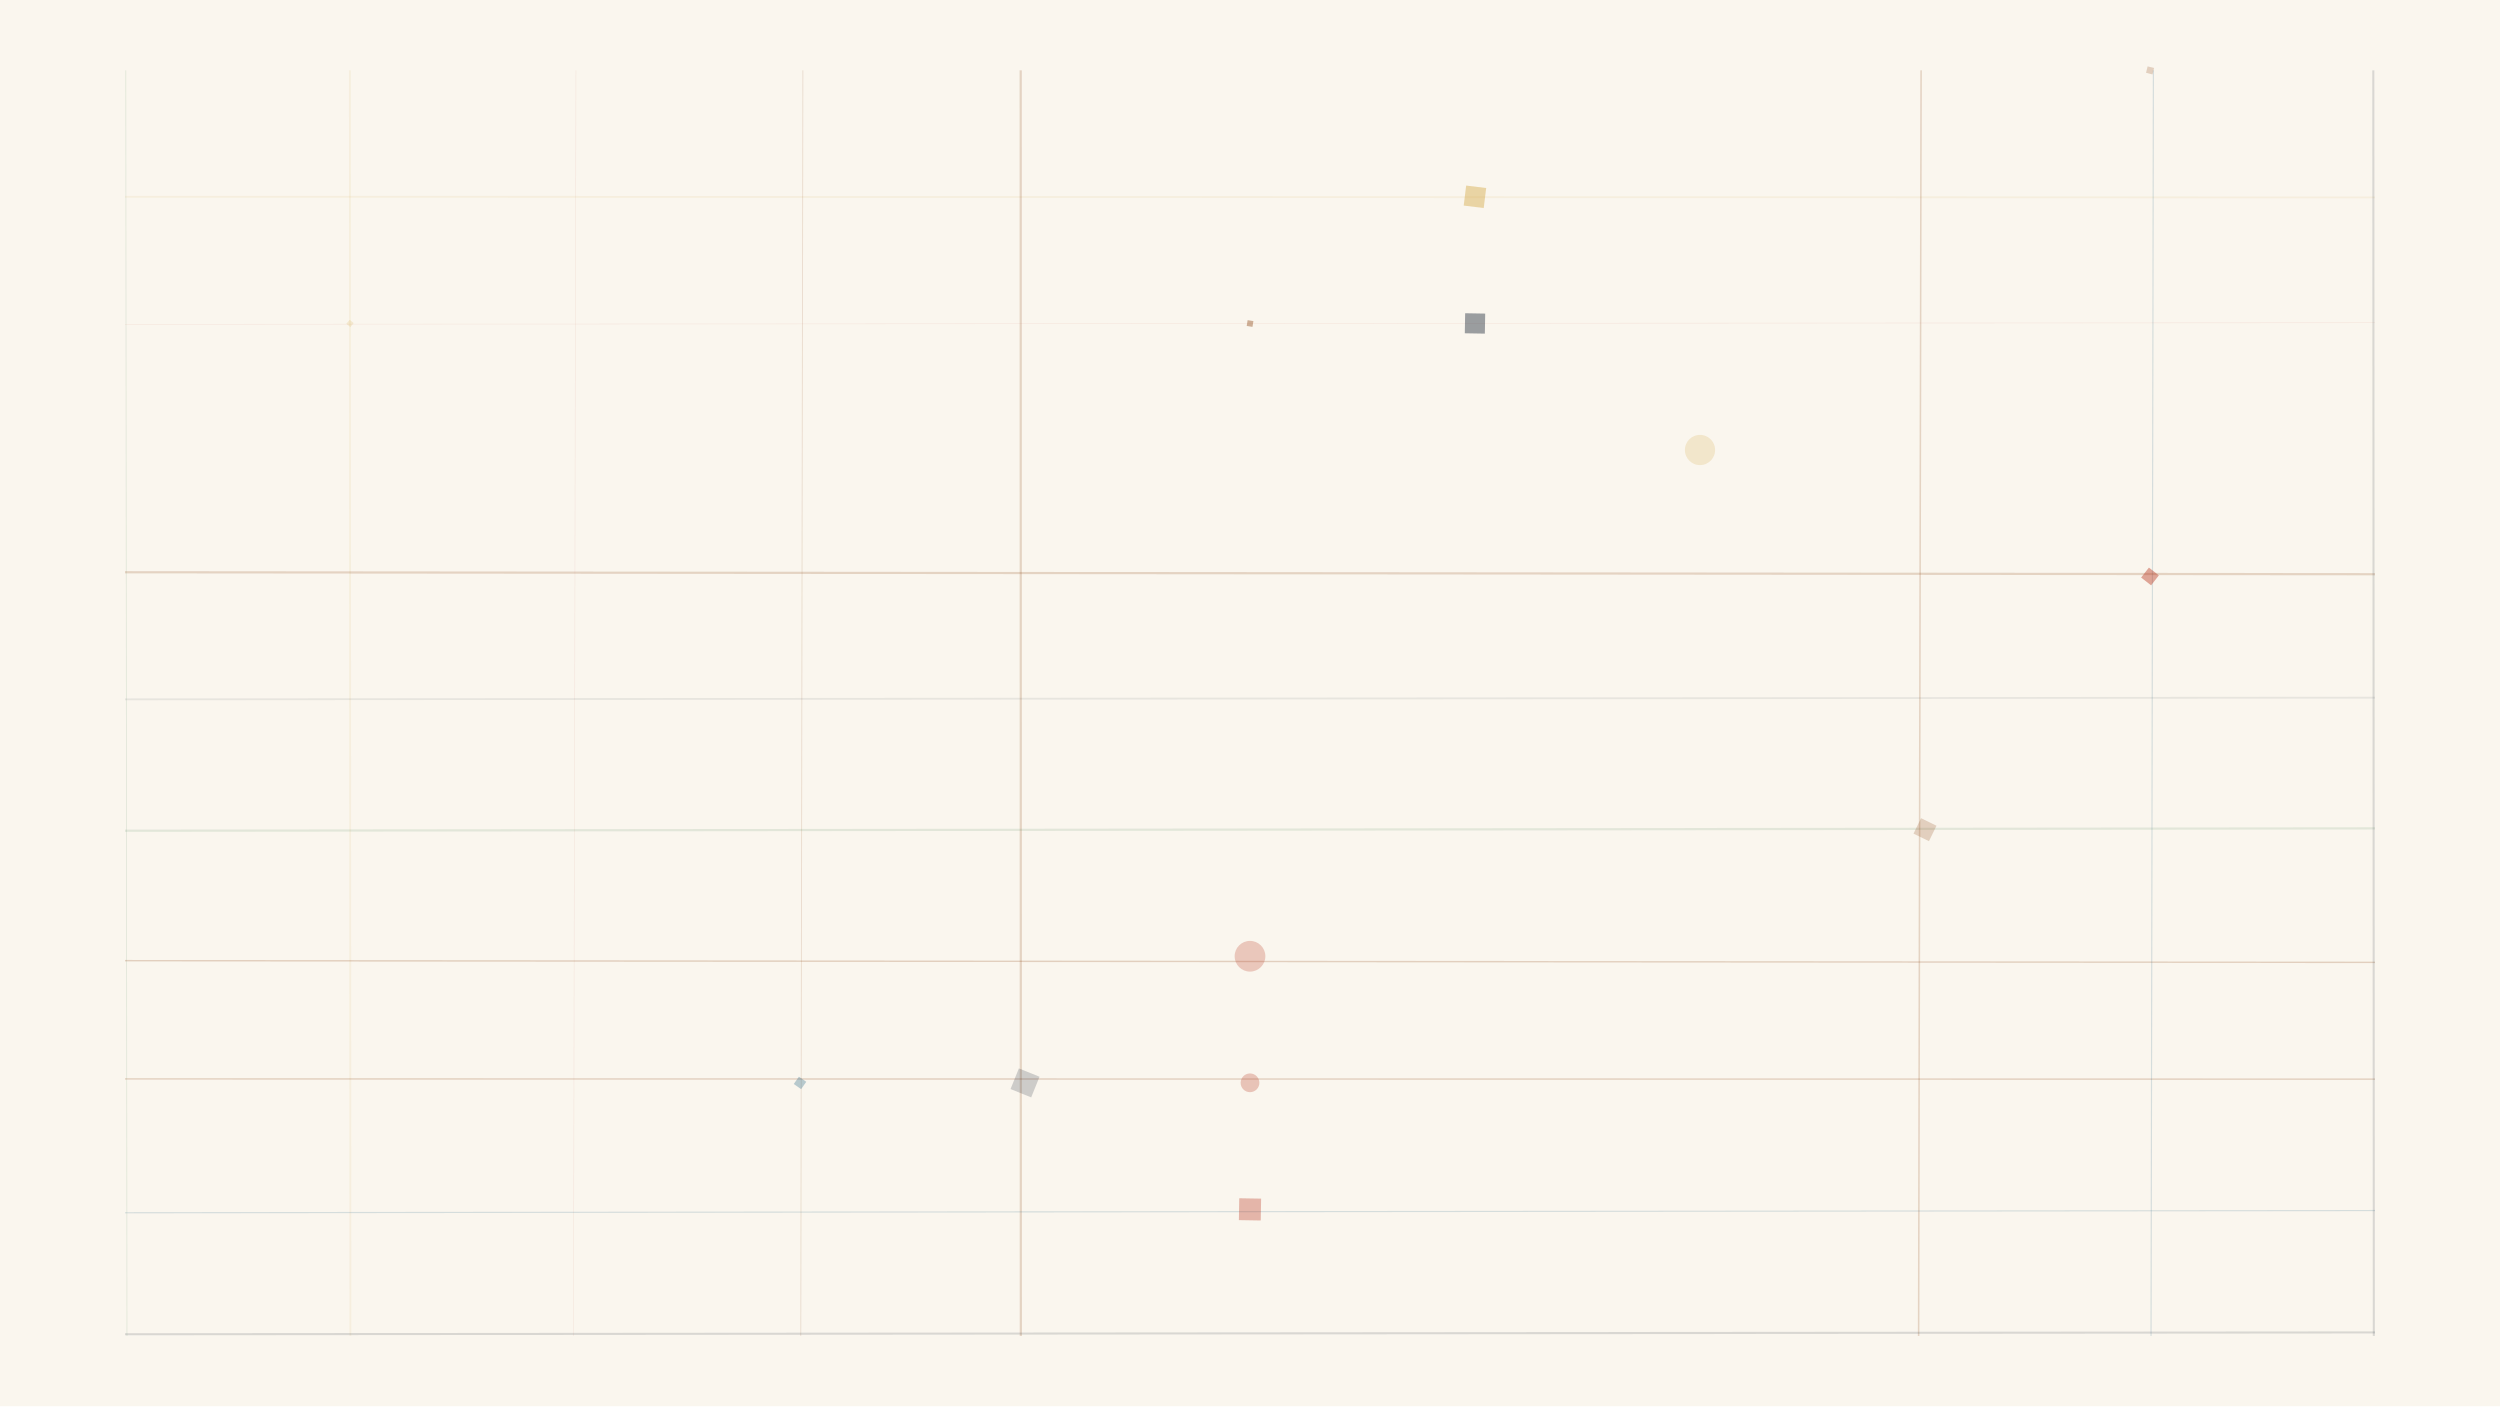
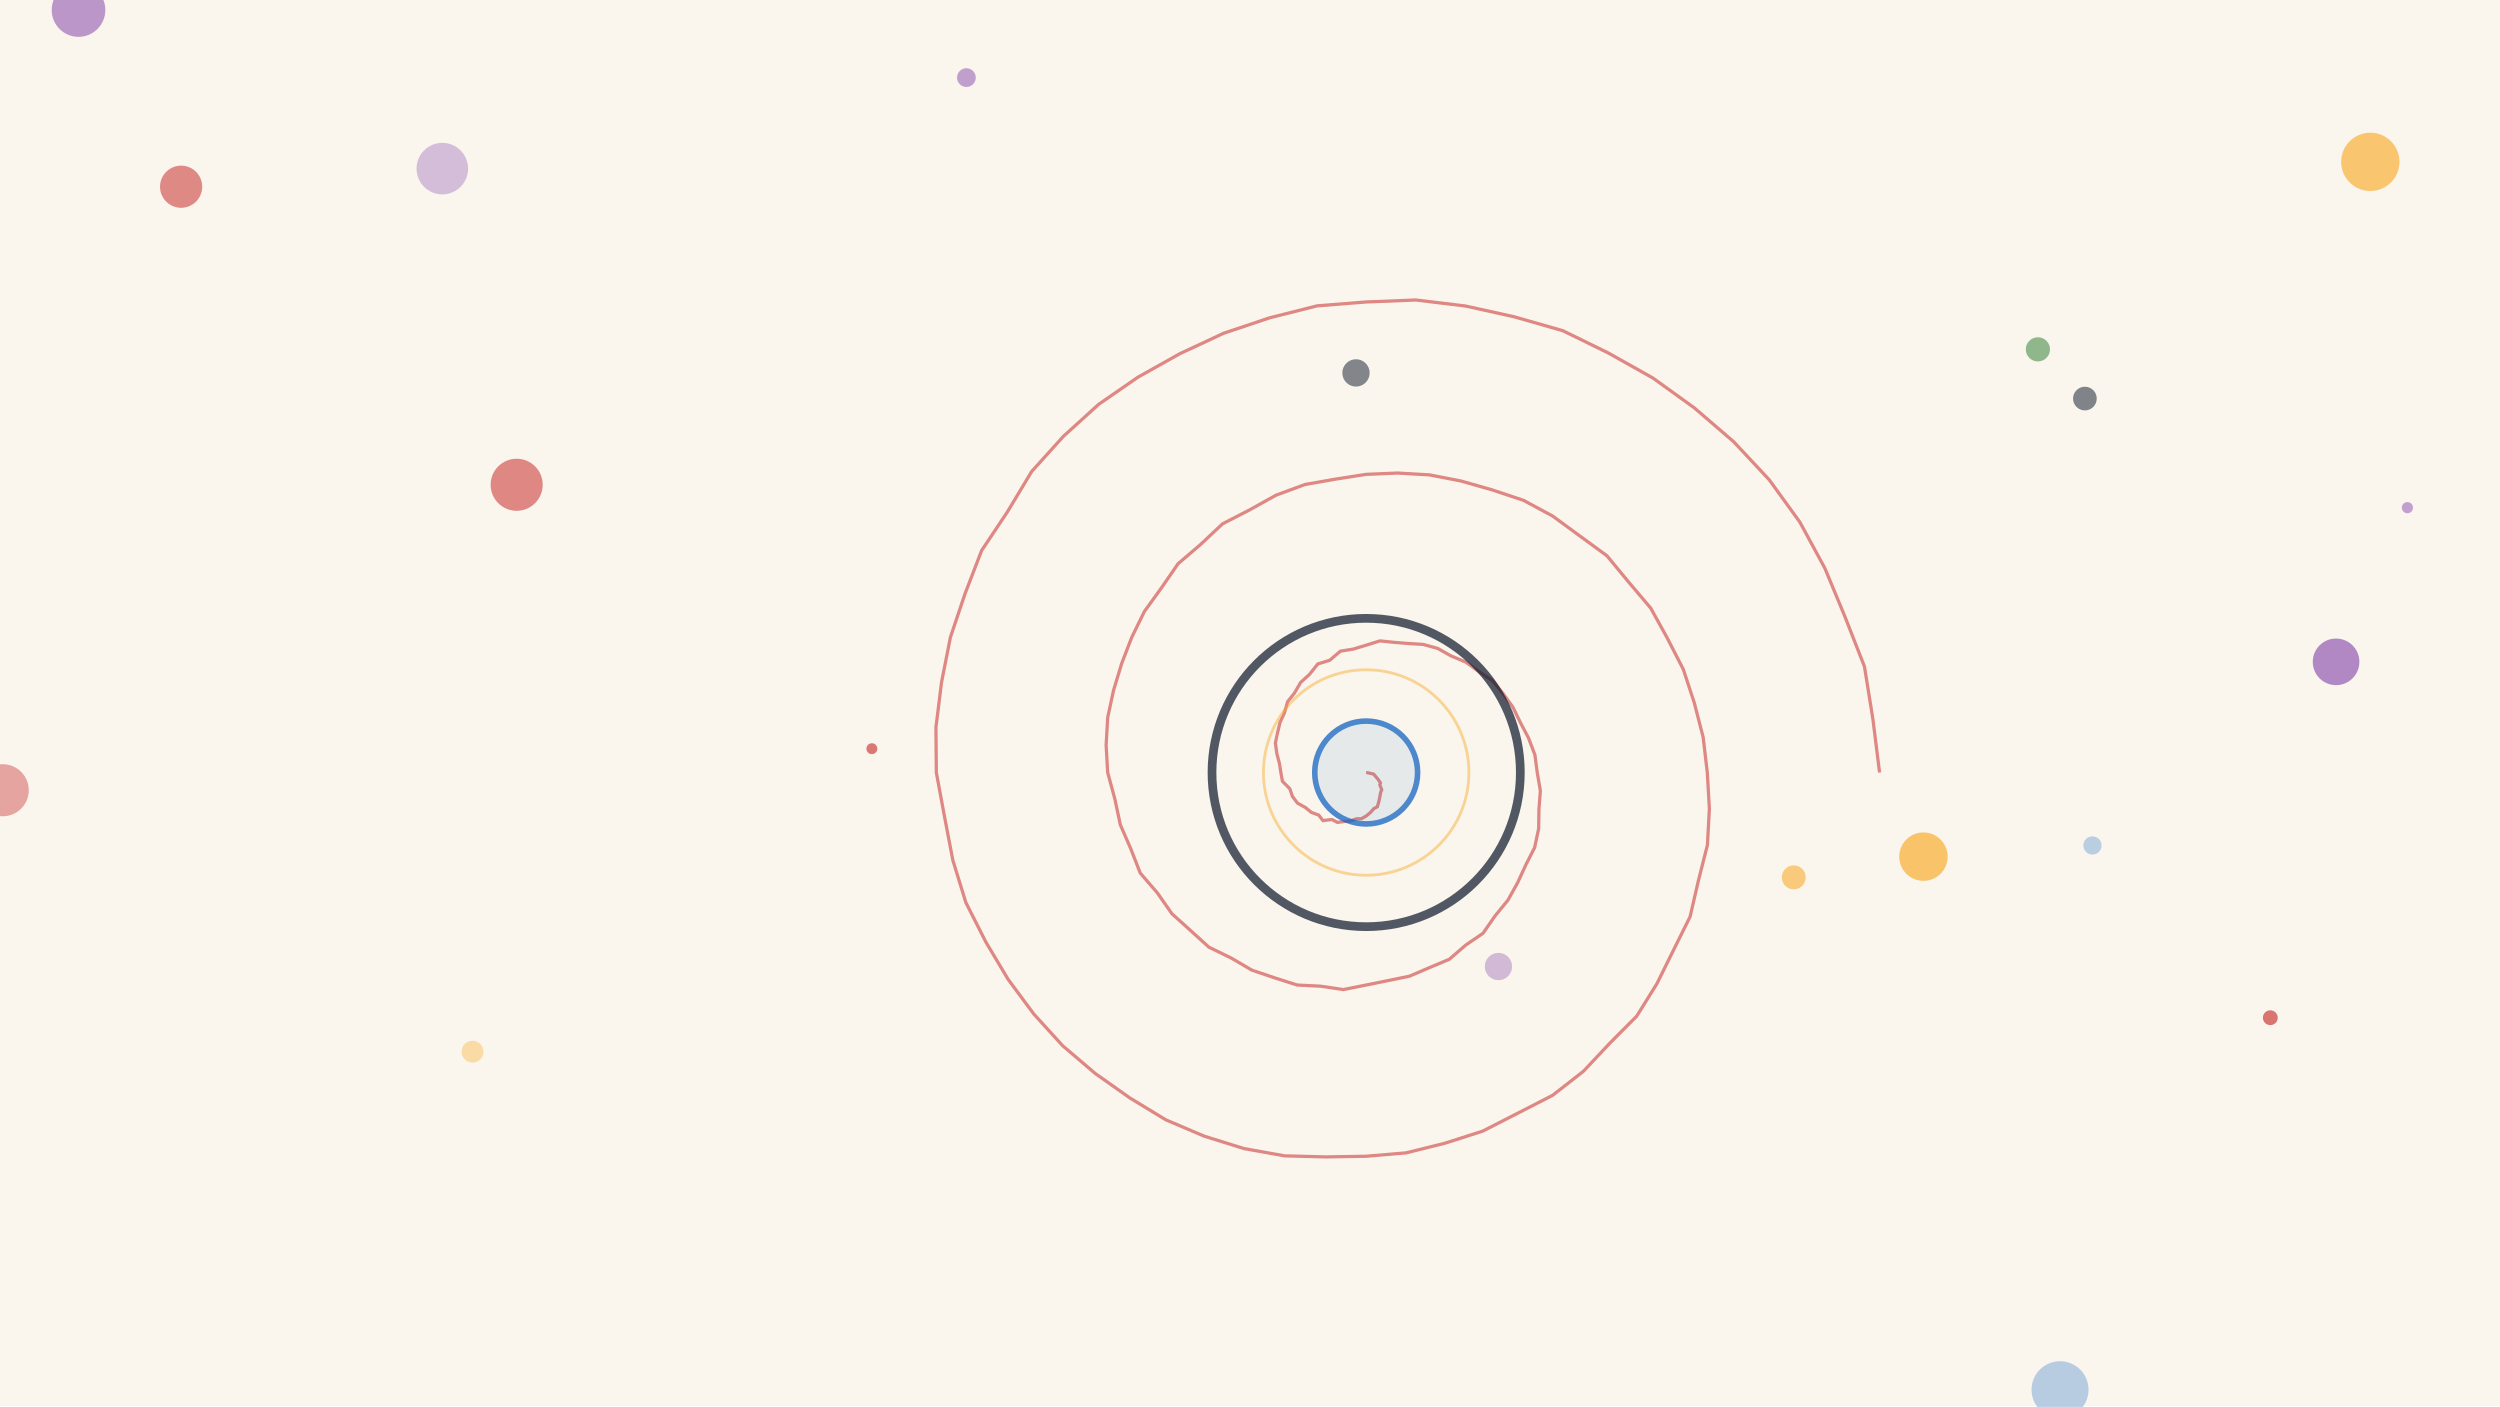
<svg xmlns="http://www.w3.org/2000/svg" viewBox="0 0 1920 1080" width="1920" height="1080">
  <rect width="1920" height="1080" fill="#FAF6EE" />
-   <line x1="96.6" y1="54" x2="97.5" y2="1026" stroke="#2B7038" stroke-width="0.6" opacity="0.13" />
-   <line x1="96" y1="151.1" x2="1824" y2="151.6" stroke="#D4A843" stroke-width="1.4" opacity="0.10" />
-   <line x1="268.7" y1="54" x2="269.1" y2="1026" stroke="#D4A843" stroke-width="1.4" opacity="0.10" />
-   <line x1="96" y1="249.1" x2="1824" y2="247.8" stroke="#B7311A" stroke-width="0.5" opacity="0.08" />
-   <line x1="442.3" y1="54" x2="440.4" y2="1026" stroke="#B7311A" stroke-width="0.5" opacity="0.08" />
-   <line x1="616.6" y1="54" x2="615.0" y2="1026" stroke="#8B4513" stroke-width="0.7" opacity="0.15" />
-   <line x1="96" y1="439.5" x2="1824" y2="441.0" stroke="#8B4513" stroke-width="1.7" opacity="0.20" />
-   <line x1="783.9" y1="54" x2="784.0" y2="1026" stroke="#8B4513" stroke-width="1.7" opacity="0.20" />
-   <line x1="96" y1="537.1" x2="1824" y2="535.8" stroke="#0A1628" stroke-width="1.4" opacity="0.08" />
-   <line x1="96" y1="638.0" x2="1824" y2="636.2" stroke="#2B7038" stroke-width="1.7" opacity="0.12" />
-   <line x1="96" y1="737.8" x2="1824" y2="739.1" stroke="#8B4513" stroke-width="1.1" opacity="0.22" />
-   <line x1="96" y1="828.6" x2="1824" y2="828.8" stroke="#8B4513" stroke-width="1.2" opacity="0.20" />
-   <line x1="1475.4" y1="54" x2="1473.5" y2="1026" stroke="#8B4513" stroke-width="1.2" opacity="0.20" />
-   <line x1="96" y1="931.4" x2="1824" y2="929.7" stroke="#1B5E80" stroke-width="0.9" opacity="0.17" />
-   <line x1="1653.8" y1="54" x2="1652.0" y2="1026" stroke="#1B5E80" stroke-width="0.9" opacity="0.17" />
-   <line x1="96" y1="1024.7" x2="1824" y2="1023.3" stroke="#0A1628" stroke-width="1.6" opacity="0.14" />
-   <line x1="1822.7" y1="54" x2="1823.1" y2="1026" stroke="#0A1628" stroke-width="1.6" opacity="0.14" />
-   <rect x="266.8" y="246.4" width="4.0" height="4.0" fill="#D4A843" opacity="0.19" transform="rotate(40 268.8 248.4)" />
-   <rect x="611.0" y="828.2" width="6.9" height="6.9" fill="#1B5E80" opacity="0.30" transform="rotate(35 614.4 831.6)" />
-   <rect x="778.7" y="823.1" width="17.1" height="17.1" fill="#0A1628" opacity="0.19" transform="rotate(22 787.2 831.6)" />
-   <rect x="957.8" y="246.2" width="4.5" height="4.5" fill="#8B4513" opacity="0.41" transform="rotate(9 960.0 248.4)" />
-   <circle cx="960.0" cy="734.4" r="11.8" fill="#B7311A" opacity="0.24" />
-   <circle cx="960.0" cy="831.6" r="7.2" fill="#B7311A" opacity="0.26" />
-   <rect x="951.6" y="920.4" width="16.8" height="16.8" fill="#B7311A" opacity="0.33" transform="rotate(1 960.0 928.8)" />
-   <rect x="1125.0" y="143.4" width="15.5" height="15.5" fill="#D4A843" opacity="0.43" transform="rotate(7 1132.8 151.2)" />
-   <rect x="1125.1" y="240.7" width="15.4" height="15.4" fill="#0A1628" opacity="0.40" transform="rotate(1 1132.8 248.4)" />
-   <circle cx="1305.6" cy="345.6" r="11.6" fill="#D4A843" opacity="0.21" />
-   <rect x="1471.8" y="630.6" width="13.2" height="13.2" fill="#8B4513" opacity="0.22" transform="rotate(26 1478.4 637.2)" />
-   <rect x="1648.7" y="51.5" width="5.1" height="5.1" fill="#8B4513" opacity="0.22" transform="rotate(14 1651.2 54.0)" />
-   <rect x="1646.3" y="437.9" width="9.7" height="9.7" fill="#B7311A" opacity="0.42" transform="rotate(38 1651.2 442.8)" />
+   <polyline points="1049.2,593.3 1050.1,593.4 1054.9,594.5 1055.7,595.4 1056.7,596.6 1058.5,598.7 1060.2,601.3 1059.7,602.7 1061.2,606.6 1060.3,608.6 1059.8,611.5 1059.0,615.4 1057.8,619.6 1055.1,621.0 1052.5,624.0 1049.2,626.7 1045.5,628.8 1041.7,628.8 1037.1,630.6 1032.5,630.9 1027.1,631.6 1023.0,629.4 1016.0,630.2 1012.8,626.0 1007.1,623.9 1002.6,620.2 996.5,616.8 992.6,611.7 990.6,605.8 984.9,600.0 983.7,593.3 982.6,586.3 980.6,578.7 979.5,570.6 981.1,563.0 983.0,555.0 986.4,547.6 988.9,538.9 994.2,532.2 998.9,524.1 1005.7,517.9 1012.1,509.9 1021.2,507.1 1029.4,500.1 1039.3,498.5 1049.2,495.5 1059.8,492.2 1070.5,493.3 1081.4,494.2 1093.0,494.9 1104.2,498.0 1114.3,503.7 1125.6,508.4 1135.5,515.6 1146.2,522.8 1154.3,532.6 1161.9,543.1 1167.6,554.8 1173.9,566.8 1178.8,579.7 1180.6,593.3 1183.0,607.3 1181.9,621.5 1181.7,636.3 1178.6,650.9 1171.9,664.1 1165.6,677.8 1158.1,691.3 1148.3,703.3 1138.9,716.8 1125.7,725.8 1113.1,736.7 1097.9,743.1 1082.5,749.7 1066.0,753.1 1049.2,756.5 1031.7,760.0 1014.3,757.4 996.2,756.5 979.0,751.0 961.5,745.1 945.6,735.8 928.4,727.4 914.4,714.7 900.0,701.7 888.9,685.8 875.7,670.5 868.5,652.0 860.4,633.4 856.2,613.6 850.7,593.3 849.5,572.3 850.7,551.1 855.2,530.2 861.4,509.7 869.2,489.4 878.9,469.6 891.9,451.6 904.8,432.9 922.0,418.2 938.9,402.3 959.5,391.7 980.0,380.3 1002.2,372.1 1025.5,368.0 1049.2,364.3 1073.4,363.3 1097.8,364.7 1122.0,369.4 1145.9,376.2 1169.9,384.2 1192.4,396.3 1213.0,411.4 1234.1,426.8 1250.7,446.9 1267.8,467.1 1280.6,490.3 1292.8,514.1 1301.2,539.7 1308.0,566.1 1311.2,593.3 1312.8,621.0 1311.3,649.0 1304.4,676.2 1298.0,704.0 1285.3,729.6 1272.5,755.5 1257.0,780.4 1236.4,801.1 1216.0,822.8 1192.4,841.2 1165.7,854.9 1138.7,868.7 1109.7,878.0 1079.9,885.4 1049.2,888.0 1018.2,888.5 986.6,887.7 955.4,882.1 924.9,872.6 895.3,860.0 867.7,843.2 841.1,824.4 816.1,803.1 793.9,778.7 774.2,752.1 757.1,723.4 741.8,693.2 731.8,660.7 725.4,627.3 719.1,593.3 718.8,558.6 723.1,524.0 729.9,489.5 741.1,456.1 753.9,422.8 773.7,393.1 792.4,362.0 816.7,335.1 843.8,310.5 873.9,289.7 906.0,271.7 939.6,256.0 975.0,244.1 1011.5,234.9 1049.2,231.9 1087.4,230.4 1125.4,235.0 1162.9,243.3 1200.3,254.0 1235.2,271.1 1269.4,290.3 1301.3,313.3 1331.4,339.2 1358.7,368.4 1382.3,401.0 1401.5,436.4 1417.0,473.8 1431.9,511.9 1438.4,552.4 1443.5,593.3" fill="none" stroke="#C62828" stroke-width="2.5" opacity="0.54" />
+   <circle cx="1049.219" cy="593.285" r="118.4" fill="none" fill-opacity="0.00" stroke="#0A1628" stroke-width="6.7" opacity="0.70" />
+   <circle cx="1049.219" cy="593.285" r="78.9" fill="none" fill-opacity="0.00" stroke="#F9A825" stroke-width="2.2" opacity="0.45" />
+   <circle cx="1049.219" cy="593.285" r="39.5" fill="#1565C0" fill-opacity="0.12" stroke="#1565C0" stroke-width="4.3" opacity="0.76" />
+   <circle cx="1150.8" cy="742.3" r="10.5" fill="#6A1B9A" opacity="0.28" />
+   <circle cx="1477.2" cy="657.9" r="18.6" fill="#F9A825" opacity="0.66" />
+   <circle cx="1820.4" cy="124.3" r="22.4" fill="#F9A825" opacity="0.63" />
+   <circle cx="1848.9" cy="389.9" r="4.3" fill="#6A1B9A" opacity="0.39" />
+   <circle cx="2.1" cy="606.9" r="20.0" fill="#C62828" opacity="0.40" />
+   <circle cx="669.6" cy="575.0" r="4.2" fill="#C62828" opacity="0.61" />
+   <circle cx="1565.1" cy="268.3" r="9.3" fill="#2E7D32" opacity="0.52" />
+   <circle cx="139.1" cy="143.4" r="16.2" fill="#C62828" opacity="0.53" />
+   <circle cx="362.9" cy="807.7" r="8.4" fill="#F9A825" opacity="0.36" />
+   <circle cx="742.2" cy="59.6" r="7.2" fill="#6A1B9A" opacity="0.40" />
+   <circle cx="1041.4" cy="286.4" r="10.5" fill="#0A1628" opacity="0.50" />
+   <circle cx="1607.0" cy="649.3" r="7.0" fill="#1565C0" opacity="0.28" />
+   <circle cx="1601.2" cy="306.1" r="9.1" fill="#0A1628" opacity="0.51" />
+   <circle cx="339.7" cy="129.5" r="19.8" fill="#6A1B9A" opacity="0.26" />
+   <circle cx="1377.6" cy="673.8" r="9.2" fill="#F9A825" opacity="0.57" />
+   <circle cx="1794.1" cy="508.3" r="17.9" fill="#6A1B9A" opacity="0.51" />
+   <circle cx="396.8" cy="372.3" r="20.0" fill="#C62828" opacity="0.54" />
+   <circle cx="1582.1" cy="1067.3" r="21.9" fill="#1565C0" opacity="0.29" />
+   <circle cx="1743.6" cy="781.6" r="5.7" fill="#C62828" opacity="0.63" />
+   <circle cx="60.3" cy="7.7" r="20.6" fill="#6A1B9A" opacity="0.44" />
</svg>
